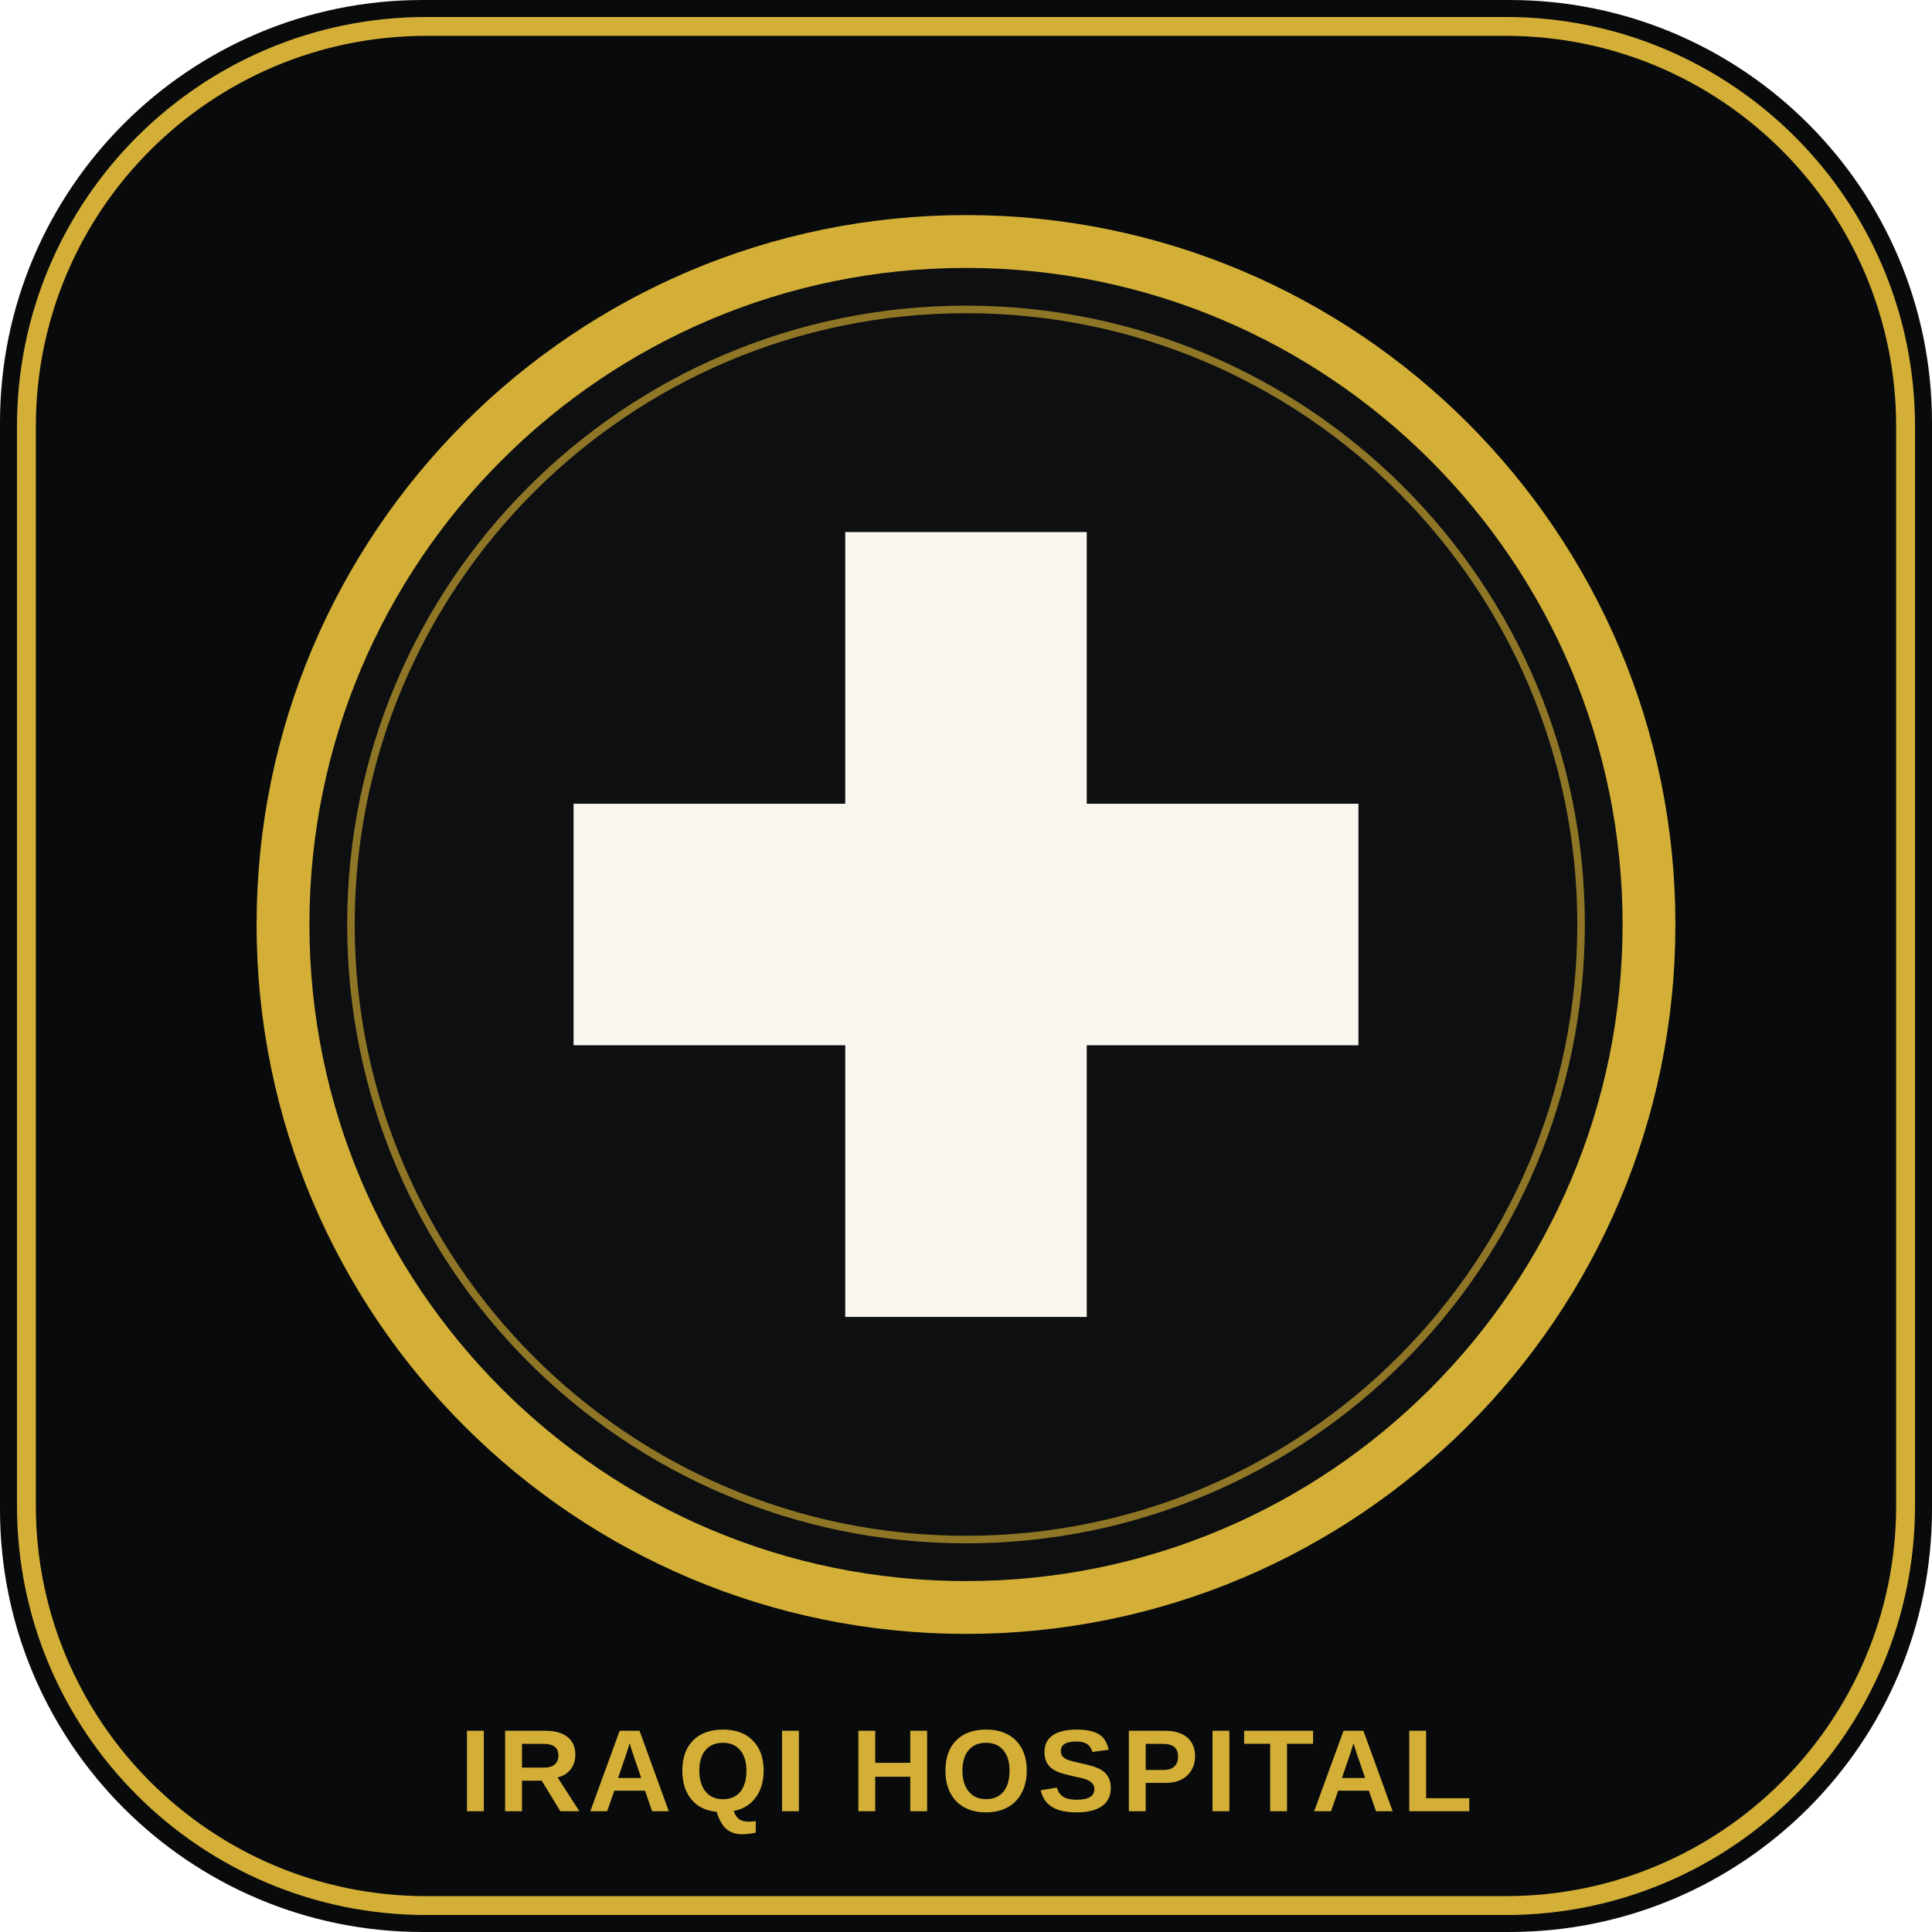
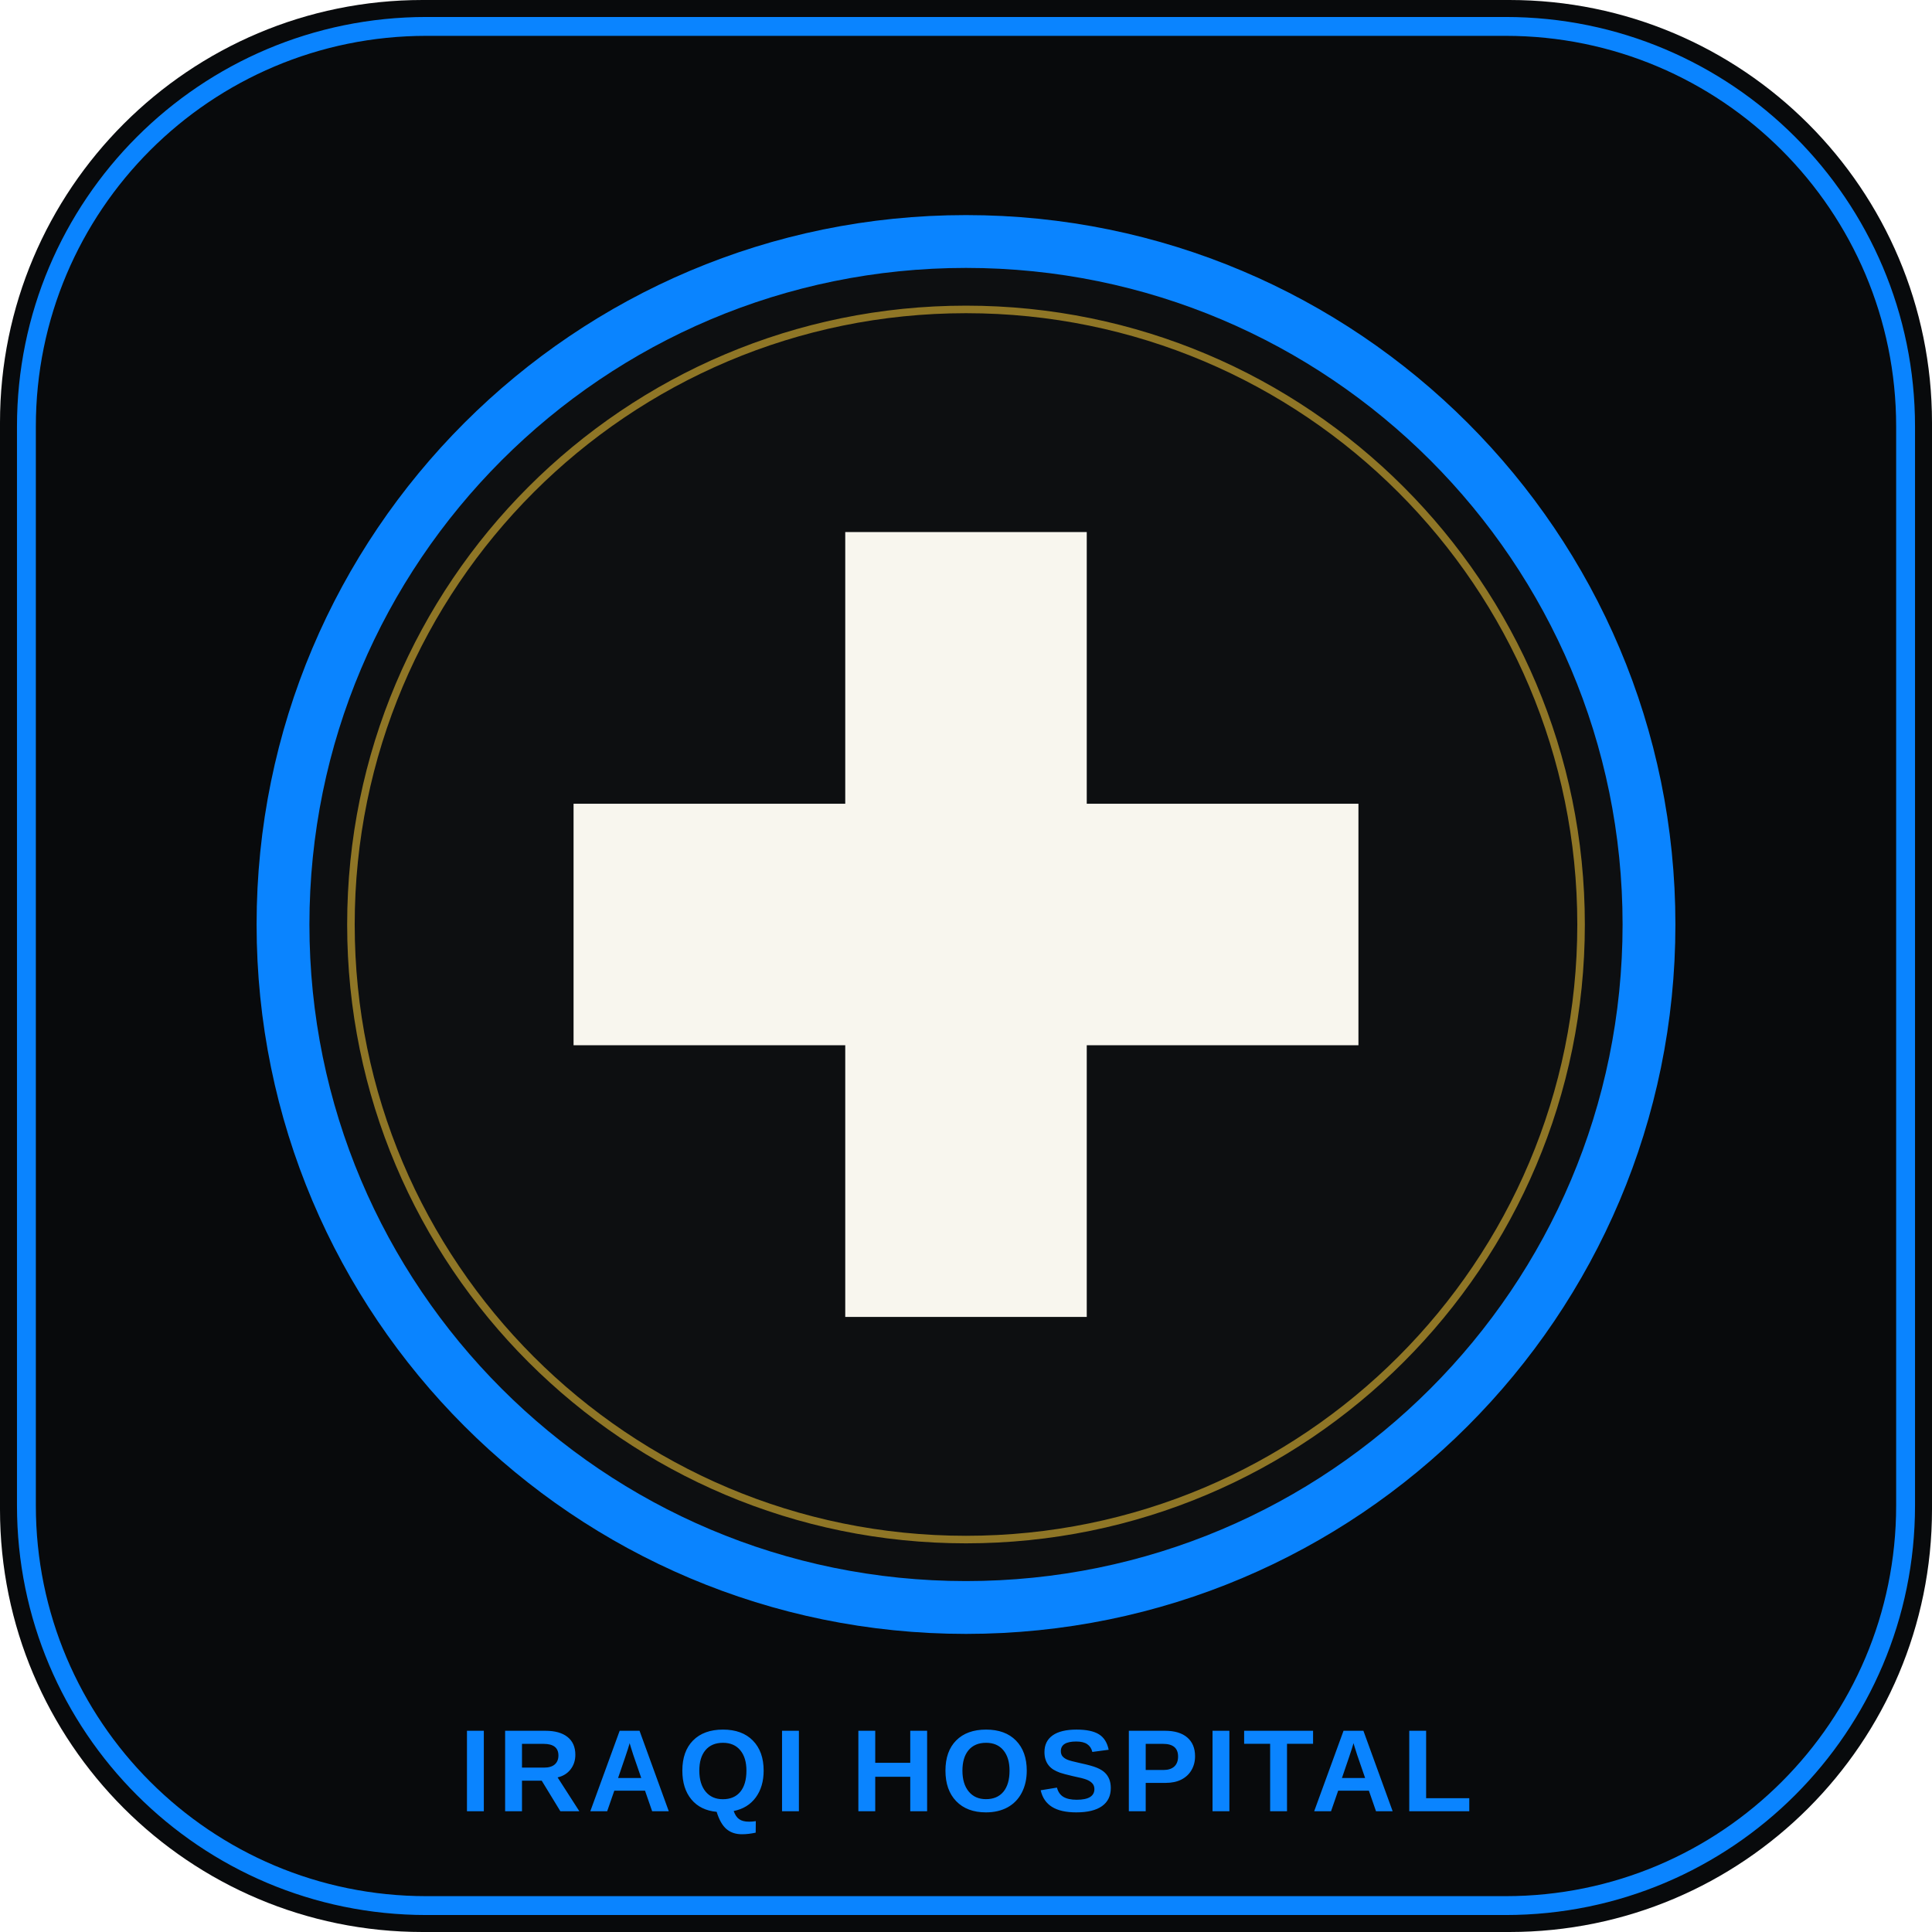
<svg xmlns="http://www.w3.org/2000/svg" viewBox="0 0 512 512">
  <rect width="512" height="512" rx="112" fill="#080A0C" />
-   <circle cx="256" cy="245" r="181" fill="#0D0F11" stroke="#D4AF37" stroke-width="14" />
+   <circle cx="256" cy="245" r="181" fill="#0D0F11" stroke="#0A84FF" stroke-width="14" />
  <circle cx="256" cy="245" r="163" fill="none" stroke="#8F7626" stroke-width="2" />
  <path d="       M224 141       H288       V213       H360       V277       H288       V349       H224       V277       H152       V213       H224       Z     " fill="#F8F6EE" />
-   <text x="256" y="480" text-anchor="middle" fill="#D4AF37" font-family="Arial, Helvetica, sans-serif" font-size="31" font-weight="900" letter-spacing="1.5">IRAQI HOSPITAL</text>
-   <rect x="7" y="7" width="498" height="498" rx="106" fill="none" stroke="#D4AF37" stroke-width="5" />
+   <text x="256" y="480" text-anchor="middle" fill="#0A84FF" font-family="Arial, Helvetica, sans-serif" font-size="31" font-weight="900" letter-spacing="1.5">IRAQI HOSPITAL</text>
+   <rect x="7" y="7" width="498" height="498" rx="106" fill="none" stroke="#0A84FF" stroke-width="5" />
</svg>
